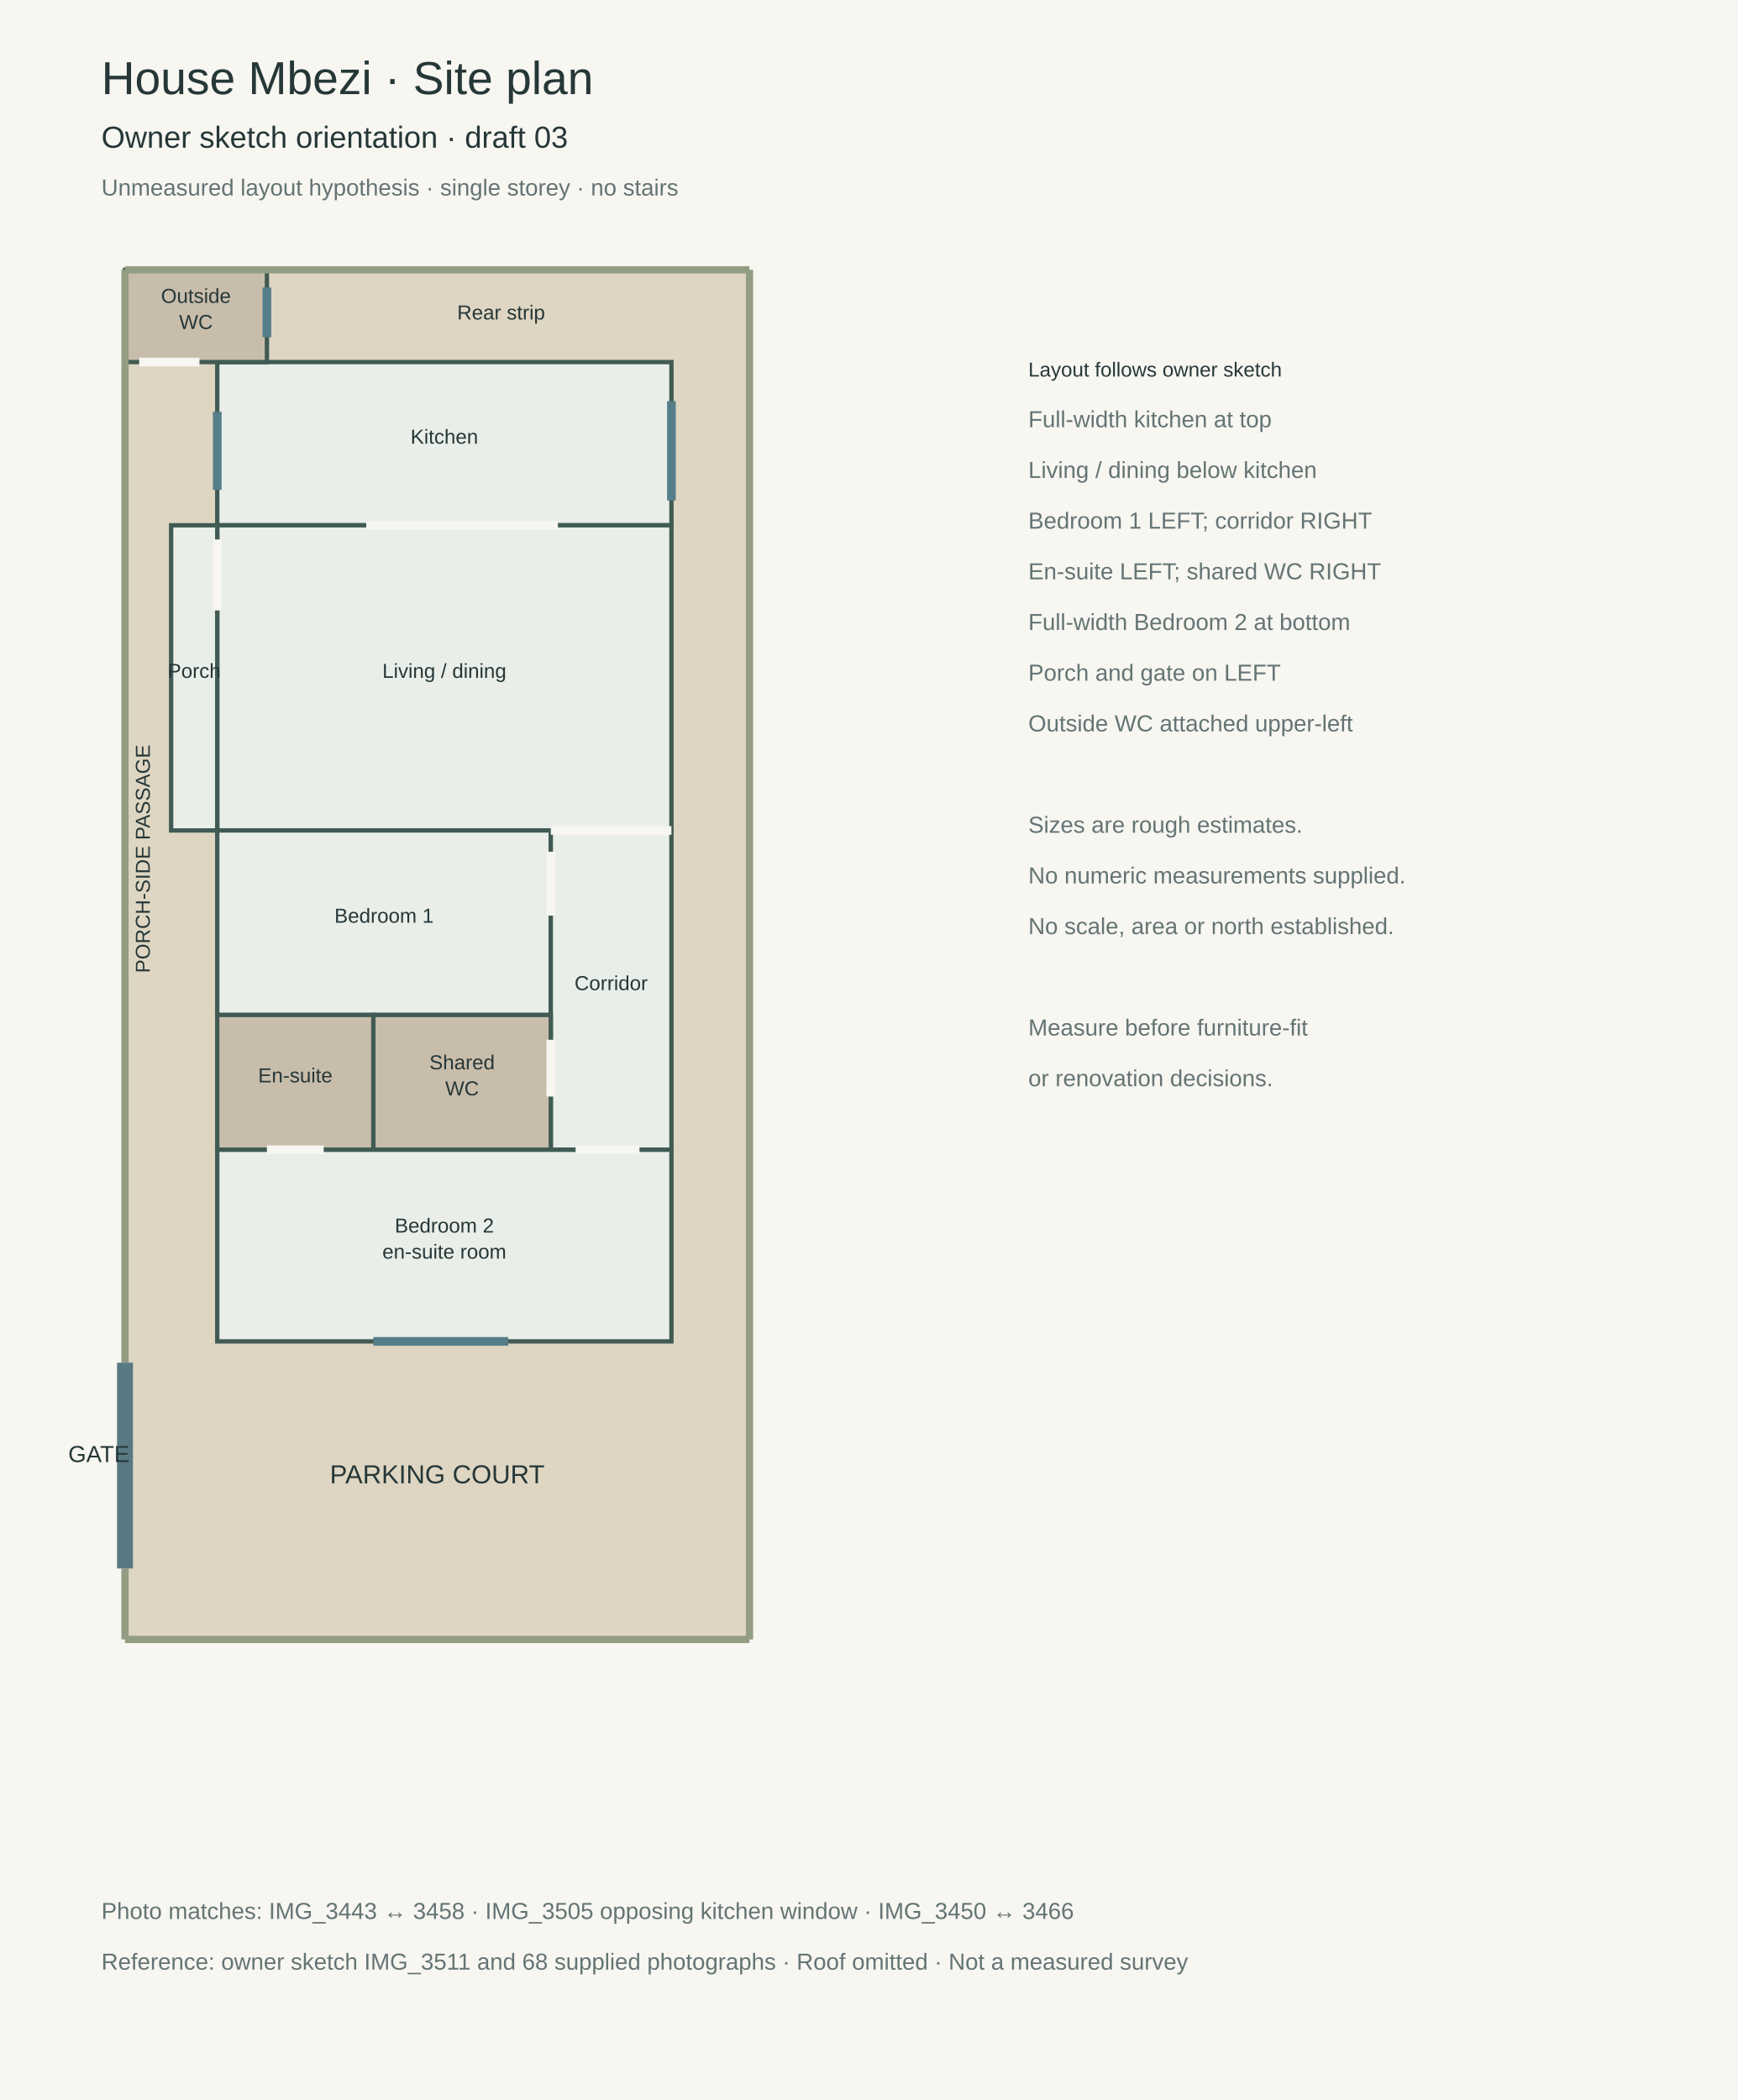
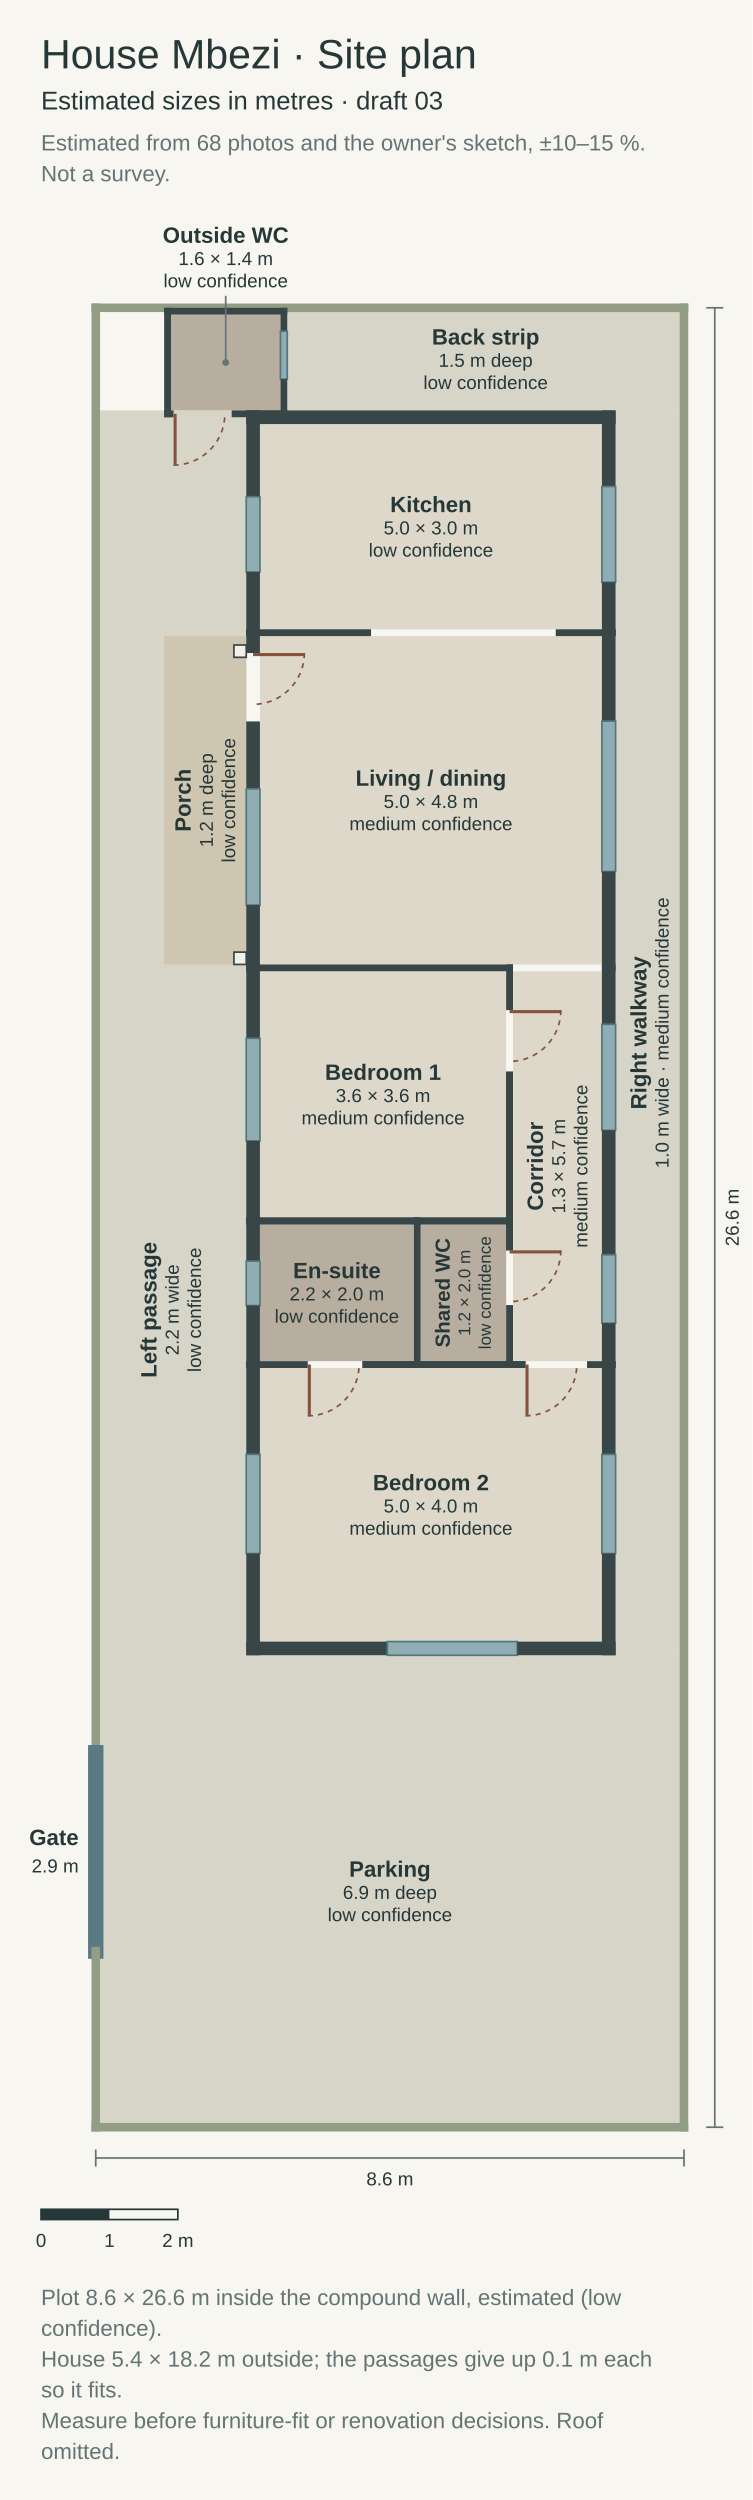
- <svg xmlns="http://www.w3.org/2000/svg" width="1200" height="1450" viewBox="0 0 1200 1450">
-   <rect width="1200" height="1450" fill="#f7f6f1" />
-   <style>text{font-family:Arial,sans-serif;fill:#263738}.small{font-size:14px}.note{font-size:16px;fill:#647474}</style>
-   <text x="70" y="65" font-size="32">House Mbezi · Site plan</text>
-   <text x="70" y="102" font-size="21">Owner sketch orientation · draft 03</text>
-   <text x="70" y="135" class="note">Unmeasured layout hypothesis · single storey · no stairs</text>
-   <rect x="86.3" y="926.2" width="431.2" height="205.8" fill="#ded6c2" />
-   <rect x="86.3" y="250" width="63.7" height="676.2" fill="#ded6c2" />
-   <rect x="184.3" y="186.3" width="333.2" height="63.7" fill="#ded6c2" />
-   <rect x="463.6" y="250" width="53.9" height="676.2" fill="#ded6c2" />
-   <rect x="150" y="250" width="313.6" height="112.7" fill="#e9eee8" stroke="#405b53" stroke-width="3" />
-   <text x="306.8" y="306.35" text-anchor="middle" class="small">Kitchen</text>
-   <rect x="150" y="362.7" width="313.6" height="210.7" fill="#e9eee8" stroke="#405b53" stroke-width="3" />
-   <text x="306.8" y="468.05" text-anchor="middle" class="small">Living / dining</text>
-   <rect x="150" y="573.4" width="230.3" height="127.4" fill="#e9eee8" stroke="#405b53" stroke-width="3" />
-   <text x="265.15" y="637.1" text-anchor="middle" class="small">Bedroom 1</text>
-   <rect x="380.3" y="573.4" width="83.3" height="220.5" fill="#e9eee8" stroke="#405b53" stroke-width="3" />
-   <text x="421.95" y="683.65" text-anchor="middle" class="small">Corridor</text>
-   <rect x="150" y="700.8" width="107.8" height="93.1" fill="#c8bdab" stroke="#405b53" stroke-width="3" />
-   <text x="203.9" y="747.35" text-anchor="middle" class="small">En-suite</text>
-   <rect x="257.8" y="700.8" width="122.5" height="93.1" fill="#c8bdab" stroke="#405b53" stroke-width="3" />
-   <text x="319.05" y="738.35" text-anchor="middle" class="small">Shared</text>
-   <text x="319.05" y="756.35" text-anchor="middle" class="small">WC</text>
-   <rect x="150" y="793.9" width="313.6" height="132.3" fill="#e9eee8" stroke="#405b53" stroke-width="3" />
-   <text x="306.8" y="851.05" text-anchor="middle" class="small">Bedroom 2</text>
-   <text x="306.8" y="869.05" text-anchor="middle" class="small">en-suite room</text>
-   <rect x="118.15" y="362.7" width="31.85" height="210.7" fill="#e9eee8" stroke="#405b53" stroke-width="3" />
-   <text x="134.075" y="468.05" text-anchor="middle" class="small">Porch</text>
-   <rect x="86.3" y="186.3" width="98.0" height="63.7" fill="#c8bdab" stroke="#405b53" stroke-width="3" />
-   <text x="135.3" y="209.15" text-anchor="middle" class="small">Outside</text>
-   <text x="135.3" y="227.15" text-anchor="middle" class="small">WC</text>
-   <line x1="86.3" y1="186.3" x2="86.3" y2="940.9" stroke="#939d83" stroke-width="5" />
-   <line x1="86.3" y1="940.9" x2="86.3" y2="1083.0" stroke="#597983" stroke-width="11" />
-   <line x1="86.3" y1="1083.0" x2="86.3" y2="1132.0" stroke="#939d83" stroke-width="5" />
-   <line x1="86.3" y1="1132.0" x2="517.5" y2="1132.0" stroke="#939d83" stroke-width="5" />
-   <line x1="517.5" y1="1132.0" x2="517.5" y2="186.3" stroke="#939d83" stroke-width="5" />
-   <line x1="517.5" y1="186.3" x2="86.3" y2="186.3" stroke="#939d83" stroke-width="5" />
-   <line x1="252.9" y1="362.7" x2="385.2" y2="362.7" stroke="#f7f6f1" stroke-width="6" />
-   <line x1="150" y1="372.5" x2="150" y2="421.5" stroke="#f7f6f1" stroke-width="6" />
-   <line x1="380.3" y1="573.4" x2="463.6" y2="573.4" stroke="#f7f6f1" stroke-width="6" />
-   <line x1="380.3" y1="588.1" x2="380.3" y2="632.2" stroke="#f7f6f1" stroke-width="6" />
-   <line x1="380.3" y1="717.95" x2="380.3" y2="757.15" stroke="#f7f6f1" stroke-width="6" />
-   <line x1="397.45" y1="793.9" x2="441.55" y2="793.9" stroke="#f7f6f1" stroke-width="6" />
-   <line x1="184.3" y1="793.9" x2="223.5" y2="793.9" stroke="#f7f6f1" stroke-width="6" />
-   <line x1="150" y1="284.3" x2="150" y2="338.2" stroke="#547e88" stroke-width="6" />
-   <line x1="463.6" y1="276.95" x2="463.6" y2="345.55" stroke="#547e88" stroke-width="6" />
-   <line x1="96.1" y1="250" x2="137.75" y2="250" stroke="#f7f6f1" stroke-width="6" />
-   <line x1="184.3" y1="198.55" x2="184.3" y2="232.85" stroke="#547e88" stroke-width="6" />
-   <line x1="257.8" y1="926.2" x2="350.9" y2="926.2" stroke="#547e88" stroke-width="6" />
-   <text x="301.9" y="1024.2" text-anchor="middle" font-size="18">PARKING COURT</text>
-   <text x="47.1" y="1009.5" font-size="16">GATE</text>
-   <text x="103.45" y="593" text-anchor="middle" class="small" transform="rotate(-90 103.45 593)">PORCH-SIDE PASSAGE</text>
-   <text x="346" y="220.6" text-anchor="middle" class="small">Rear strip</text>
-   <text x="710" y="260" class="small">Layout follows owner sketch</text>
-   <text x="710" y="295" class="note">Full-width kitchen at top</text>
-   <text x="710" y="330" class="note">Living / dining below kitchen</text>
-   <text x="710" y="365" class="note">Bedroom 1 LEFT; corridor RIGHT</text>
-   <text x="710" y="400" class="note">En-suite LEFT; shared WC RIGHT</text>
-   <text x="710" y="435" class="note">Full-width Bedroom 2 at bottom</text>
-   <text x="710" y="470" class="note">Porch and gate on LEFT</text>
-   <text x="710" y="505" class="note">Outside WC attached upper-left</text>
-   <text x="710" y="540" class="note" />
-   <text x="710" y="575" class="note">Sizes are rough estimates.</text>
-   <text x="710" y="610" class="note">No numeric measurements supplied.</text>
-   <text x="710" y="645" class="note">No scale, area or north established.</text>
-   <text x="710" y="680" class="note" />
-   <text x="710" y="715" class="note">Measure before furniture-fit</text>
-   <text x="710" y="750" class="note">or renovation decisions.</text>
-   <text x="70" y="1325" class="note">Photo matches: IMG_3443 ↔ 3458 · IMG_3505 opposing kitchen window · IMG_3450 ↔ 3466</text>
-   <text x="70" y="1360" class="note">Reference: owner sketch IMG_3511 and 68 supplied photographs · Roof omitted · Not a measured survey</text>
+ <svg xmlns="http://www.w3.org/2000/svg" width="440" height="1462" viewBox="0 0 440 1462">
+   <rect x="0" y="0" width="440" height="1462" fill="#f7f6f1" />
+   <style>text{font-family:Arial,Helvetica,sans-serif;fill:#263738}.title{font-size:24px}.sub{font-size:15px}.note{font-size:13px;fill:#647474}.name{font-size:13px;font-weight:700}.detail{font-size:11px}.name.compact{font-size:12px}.detail.compact{font-size:10px}</style>
+   <text x="24" y="40" class="title">House Mbezi · Site plan</text>
+   <text x="24" y="64" class="sub">Estimated sizes in metres · draft 03</text>
+   <text x="24" y="88" class="note">Estimated from 68 photos and the owner's sketch, ±10–15 %.</text>
+   <text x="24" y="106" class="note">Not a survey.</text>
+   <rect x="56" y="968" width="344" height="276" fill="#a8a08b" fill-opacity="0.4" />
+   <rect x="56" y="240" width="88" height="728" fill="#a8a08b" fill-opacity="0.4" />
+   <rect x="168" y="180" width="232" height="60" fill="#a8a08b" fill-opacity="0.4" />
+   <rect x="360" y="240" width="40" height="728" fill="#a8a08b" fill-opacity="0.4" />
+   <line x1="56" y1="180" x2="56" y2="1025" stroke="#939d83" stroke-width="5" stroke-linecap="square" />
+   <line x1="56" y1="1025" x2="56" y2="1141" stroke="#597983" stroke-width="9" stroke-linecap="square" />
+   <line x1="56" y1="1141" x2="56" y2="1244" stroke="#939d83" stroke-width="5" stroke-linecap="square" />
+   <line x1="56" y1="1244" x2="400" y2="1244" stroke="#939d83" stroke-width="5" stroke-linecap="square" />
+   <line x1="400" y1="1244" x2="400" y2="180" stroke="#939d83" stroke-width="5" stroke-linecap="square" />
+   <line x1="400" y1="180" x2="56" y2="180" stroke="#939d83" stroke-width="5" stroke-linecap="square" />
+   <rect x="152" y="248" width="200" height="120" fill="#ddd8c9" />
+   <rect x="152" y="372" width="200" height="192" fill="#ddd8c9" />
+   <rect x="152" y="568" width="144" height="144" fill="#ddd8c9" />
+   <rect x="300" y="568" width="52" height="228" fill="#ddd8c9" />
+   <rect x="152" y="716" width="90" height="80" fill="#b8aea0" />
+   <rect x="246" y="716" width="50" height="80" fill="#b8aea0" />
+   <rect x="152" y="800" width="200" height="160" fill="#ddd8c9" />
+   <rect x="96" y="372" width="48" height="192" fill="#cfc6b1" />
+   <rect x="100" y="184" width="64" height="56" fill="#b8aea0" />
+   <rect x="144" y="240" width="216" height="8" fill="#394647" />
+   <rect x="144" y="368" width="73" height="4" fill="#394647" />
+   <rect x="325" y="368" width="35" height="4" fill="#394647" />
+   <rect x="144" y="240" width="8" height="50.5" fill="#394647" />
+   <rect x="144" y="290.5" width="8" height="44" fill="#91adb4" stroke="#52767e" stroke-width="1" />
+   <rect x="144" y="334.5" width="8" height="37.5" fill="#394647" />
+   <rect x="352" y="240" width="8" height="44.5" fill="#394647" />
+   <rect x="352" y="284.5" width="8" height="56" fill="#91adb4" stroke="#52767e" stroke-width="1" />
+   <rect x="352" y="340.5" width="8" height="31.5" fill="#394647" />
+   <rect x="144" y="564" width="156" height="4" fill="#394647" />
+   <rect x="144" y="368" width="8" height="13.9" fill="#394647" />
+   <rect x="144" y="421.9" width="8" height="39.4" fill="#394647" />
+   <rect x="144" y="461.3" width="8" height="68" fill="#91adb4" stroke="#52767e" stroke-width="1" />
+   <rect x="144" y="529.3" width="8" height="38.7" fill="#394647" />
+   <rect x="352" y="368" width="8" height="53.7" fill="#394647" />
+   <rect x="352" y="421.7" width="8" height="88" fill="#91adb4" stroke="#52767e" stroke-width="1" />
+   <rect x="352" y="509.7" width="8" height="58.3" fill="#394647" />
+   <rect x="144" y="712" width="156" height="4" fill="#394647" />
+   <rect x="144" y="564" width="8" height="43.2" fill="#394647" />
+   <rect x="144" y="607.2" width="8" height="60" fill="#91adb4" stroke="#52767e" stroke-width="1" />
+   <rect x="144" y="667.2" width="8" height="48.8" fill="#394647" />
+   <rect x="296" y="564" width="4" height="26.7" fill="#394647" />
+   <rect x="296" y="626.7" width="4" height="89.3" fill="#394647" />
+   <rect x="296" y="796" width="11.3" height="4" fill="#394647" />
+   <rect x="343.3" y="796" width="16.7" height="4" fill="#394647" />
+   <rect x="296" y="626.7" width="4" height="104.5" fill="#394647" />
+   <rect x="296" y="763.2" width="4" height="36.8" fill="#394647" />
+   <rect x="352" y="564" width="8" height="35" fill="#394647" />
+   <rect x="352" y="599" width="8" height="62" fill="#91adb4" stroke="#52767e" stroke-width="1" />
+   <rect x="352" y="661" width="8" height="72.8" fill="#394647" />
+   <rect x="352" y="733.8" width="8" height="40" fill="#91adb4" stroke="#52767e" stroke-width="1" />
+   <rect x="352" y="773.8" width="8" height="26.2" fill="#394647" />
+   <rect x="144" y="712" width="102" height="4" fill="#394647" />
+   <rect x="144" y="796" width="36" height="4" fill="#394647" />
+   <rect x="212" y="796" width="34" height="4" fill="#394647" />
+   <rect x="144" y="712" width="8" height="25.5" fill="#394647" />
+   <rect x="144" y="737.5" width="8" height="26" fill="#91adb4" stroke="#52767e" stroke-width="1" />
+   <rect x="144" y="763.5" width="8" height="36.5" fill="#394647" />
+   <rect x="242" y="712" width="4" height="88" fill="#394647" />
+   <rect x="242" y="712" width="58" height="4" fill="#394647" />
+   <rect x="242" y="796" width="58" height="4" fill="#394647" />
+   <rect x="296" y="712" width="4" height="19.2" fill="#394647" />
+   <rect x="212" y="796" width="95.3" height="4" fill="#394647" />
+   <rect x="144" y="960" width="82.5" height="8" fill="#394647" />
+   <rect x="226.5" y="960" width="76" height="8" fill="#91adb4" stroke="#52767e" stroke-width="1" />
+   <rect x="302.5" y="960" width="57.5" height="8" fill="#394647" />
+   <rect x="144" y="796" width="8" height="54.5" fill="#394647" />
+   <rect x="144" y="850.5" width="8" height="58" fill="#91adb4" stroke="#52767e" stroke-width="1" />
+   <rect x="144" y="908.5" width="8" height="59.5" fill="#394647" />
+   <rect x="352" y="796" width="8" height="54.5" fill="#394647" />
+   <rect x="352" y="850.5" width="8" height="58" fill="#91adb4" stroke="#52767e" stroke-width="1" />
+   <rect x="352" y="908.5" width="8" height="59.5" fill="#394647" />
+   <rect x="96" y="180" width="72" height="4" fill="#394647" />
+   <rect x="96" y="240" width="5.5" height="4" fill="#394647" />
+   <rect x="135.5" y="240" width="32.5" height="4" fill="#394647" />
+   <rect x="96" y="180" width="4" height="64" fill="#394647" />
+   <rect x="164" y="180" width="4" height="13.7" fill="#394647" />
+   <rect x="164" y="193.7" width="4" height="28" fill="#91adb4" stroke="#52767e" stroke-width="1" />
+   <rect x="164" y="221.7" width="4" height="22.3" fill="#394647" />
+   <rect x="136.8" y="377.2" width="7.2" height="7.2" fill="#f2f1e8" stroke="#394647" stroke-width="1" />
+   <rect x="136.8" y="556.8" width="7.2" height="7.2" fill="#f2f1e8" stroke="#394647" stroke-width="1" />
+   <rect x="148" y="381.9" width="30" height="1.8" fill="#86523b" />
+   <path d="M178 381.9A30 30 0 0 1 148 411.9" fill="none" stroke="#86523b" stroke-width="1" stroke-dasharray="3 3" />
+   <rect x="298" y="590.7" width="30" height="1.8" fill="#86523b" />
+   <path d="M328 590.7A30 30 0 0 1 298 620.7" fill="none" stroke="#86523b" stroke-width="1" stroke-dasharray="3 3" />
+   <rect x="307.3" y="798" width="1.8" height="30" fill="#86523b" />
+   <path d="M307.3 828A30 30 0 0 0 337.3 798" fill="none" stroke="#86523b" stroke-width="1" stroke-dasharray="3 3" />
+   <rect x="298" y="731.2" width="30" height="1.8" fill="#86523b" />
+   <path d="M328 731.2A30 30 0 0 1 298 761.2" fill="none" stroke="#86523b" stroke-width="1" stroke-dasharray="3 3" />
+   <rect x="180" y="798" width="1.8" height="30" fill="#86523b" />
+   <path d="M180 828A30 30 0 0 0 210 798" fill="none" stroke="#86523b" stroke-width="1" stroke-dasharray="3 3" />
+   <rect x="101.5" y="242" width="1.8" height="30" fill="#86523b" />
+   <path d="M101.5 272A30 30 0 0 0 131.5 242" fill="none" stroke="#86523b" stroke-width="1" stroke-dasharray="3 3" />
+   <g class="room-label">
+     <text x="252" y="299.5" text-anchor="middle" class="name">Kitchen</text>
+     <text x="252" y="312.5" text-anchor="middle" class="detail">5.0 × 3.0 m</text>
+     <text x="252" y="325.5" text-anchor="middle" class="detail">low confidence</text>
+   </g>
+   <g class="room-label">
+     <text x="252" y="459.5" text-anchor="middle" class="name">Living / dining</text>
+     <text x="252" y="472.5" text-anchor="middle" class="detail">5.0 × 4.8 m</text>
+     <text x="252" y="485.5" text-anchor="middle" class="detail">medium confidence</text>
+   </g>
+   <g class="room-label">
+     <text x="224" y="631.5" text-anchor="middle" class="name">Bedroom 1</text>
+     <text x="224" y="644.5" text-anchor="middle" class="detail">3.6 × 3.6 m</text>
+     <text x="224" y="657.5" text-anchor="middle" class="detail">medium confidence</text>
+   </g>
+   <g class="room-label" transform="rotate(-90 326 682)">
+     <text x="326" y="673.5" text-anchor="middle" class="name">Corridor</text>
+     <text x="326" y="686.5" text-anchor="middle" class="detail">1.3 × 5.7 m</text>
+     <text x="326" y="699.5" text-anchor="middle" class="detail">medium confidence</text>
+   </g>
+   <g class="room-label">
+     <text x="197" y="747.5" text-anchor="middle" class="name">En-suite</text>
+     <text x="197" y="760.5" text-anchor="middle" class="detail">2.2 × 2.0 m</text>
+     <text x="197" y="773.5" text-anchor="middle" class="detail">low confidence</text>
+   </g>
+   <g class="room-label" transform="rotate(-90 271 756)">
+     <text x="271" y="748" text-anchor="middle" class="name compact">Shared WC</text>
+     <text x="271" y="760" text-anchor="middle" class="detail compact">1.2 × 2.0 m</text>
+     <text x="271" y="772" text-anchor="middle" class="detail compact">low confidence</text>
+   </g>
+   <g class="room-label">
+     <text x="252" y="871.5" text-anchor="middle" class="name">Bedroom 2</text>
+     <text x="252" y="884.5" text-anchor="middle" class="detail">5.0 × 4.0 m</text>
+     <text x="252" y="897.5" text-anchor="middle" class="detail">medium confidence</text>
+   </g>
+   <g class="room-label" transform="rotate(-90 120 468)">
+     <text x="120" y="459.5" text-anchor="middle" class="name">Porch</text>
+     <text x="120" y="472.5" text-anchor="middle" class="detail">1.2 m deep</text>
+     <text x="120" y="485.5" text-anchor="middle" class="detail">low confidence</text>
+   </g>
+   <g class="room-label">
+     <text x="132" y="142" text-anchor="middle" class="name">Outside WC</text>
+     <text x="132" y="155" text-anchor="middle" class="detail">1.6 × 1.4 m</text>
+     <text x="132" y="168" text-anchor="middle" class="detail">low confidence</text>
+   </g>
+   <line x1="132" y1="173" x2="132" y2="212" stroke="#647474" stroke-width="1" />
+   <circle cx="132" cy="212" r="2" fill="#647474" />
+   <g class="room-label" transform="rotate(-90 100 766)">
+     <text x="100" y="757.5" text-anchor="middle" class="name">Left passage</text>
+     <text x="100" y="770.5" text-anchor="middle" class="detail">2.2 m wide</text>
+     <text x="100" y="783.5" text-anchor="middle" class="detail">low confidence</text>
+   </g>
+   <g class="room-label" transform="rotate(-90 380 604)">
+     <text x="380" y="602" text-anchor="middle" class="name">Right walkway</text>
+     <text x="380" y="615" text-anchor="middle" class="detail">1.0 m wide · medium confidence</text>
+   </g>
+   <g class="room-label">
+     <text x="284" y="201.5" text-anchor="middle" class="name">Back strip</text>
+     <text x="284" y="214.5" text-anchor="middle" class="detail">1.5 m deep</text>
+     <text x="284" y="227.5" text-anchor="middle" class="detail">low confidence</text>
+   </g>
+   <g class="room-label">
+     <text x="228" y="1097.5" text-anchor="middle" class="name">Parking</text>
+     <text x="228" y="1110.5" text-anchor="middle" class="detail">6.9 m deep</text>
+     <text x="228" y="1123.5" text-anchor="middle" class="detail">low confidence</text>
+   </g>
+   <text x="46" y="1079" text-anchor="end" class="name">Gate</text>
+   <text x="46" y="1095" text-anchor="end" class="detail">2.9 m</text>
+   <line x1="56" y1="1262" x2="400" y2="1262" stroke="#647474" stroke-width="1" />
+   <line x1="56" y1="1257" x2="56" y2="1267" stroke="#647474" stroke-width="1" />
+   <line x1="400" y1="1257" x2="400" y2="1267" stroke="#647474" stroke-width="1" />
+   <text x="228" y="1278" text-anchor="middle" class="detail">8.6 m</text>
+   <line x1="418" y1="180" x2="418" y2="1244" stroke="#647474" stroke-width="1" />
+   <line x1="413" y1="180" x2="423" y2="180" stroke="#647474" stroke-width="1" />
+   <line x1="413" y1="1244" x2="423" y2="1244" stroke="#647474" stroke-width="1" />
+   <text x="432" y="712" text-anchor="middle" class="detail" transform="rotate(-90 432 712)">26.6 m</text>
+   <g id="scale-bar">
+     <rect x="24" y="1292" width="80" height="6" fill="#f7f6f1" stroke="#263738" stroke-width="1" />
+     <rect x="24" y="1292" width="40" height="6" fill="#263738" />
+     <text x="24" y="1314" text-anchor="middle" class="detail">0</text>
+     <text x="64" y="1314" text-anchor="middle" class="detail">1</text>
+     <text x="104" y="1314" text-anchor="middle" class="detail">2 m</text>
+   </g>
+   <text x="24" y="1348" class="note">Plot 8.6 × 26.6 m inside the compound wall, estimated (low</text>
+   <text x="24" y="1366" class="note">confidence).</text>
+   <text x="24" y="1384" class="note">House 5.4 × 18.2 m outside; the passages give up 0.1 m each</text>
+   <text x="24" y="1402" class="note">so it fits.</text>
+   <text x="24" y="1420" class="note">Measure before furniture-fit or renovation decisions. Roof</text>
+   <text x="24" y="1438" class="note">omitted.</text>
</svg>
